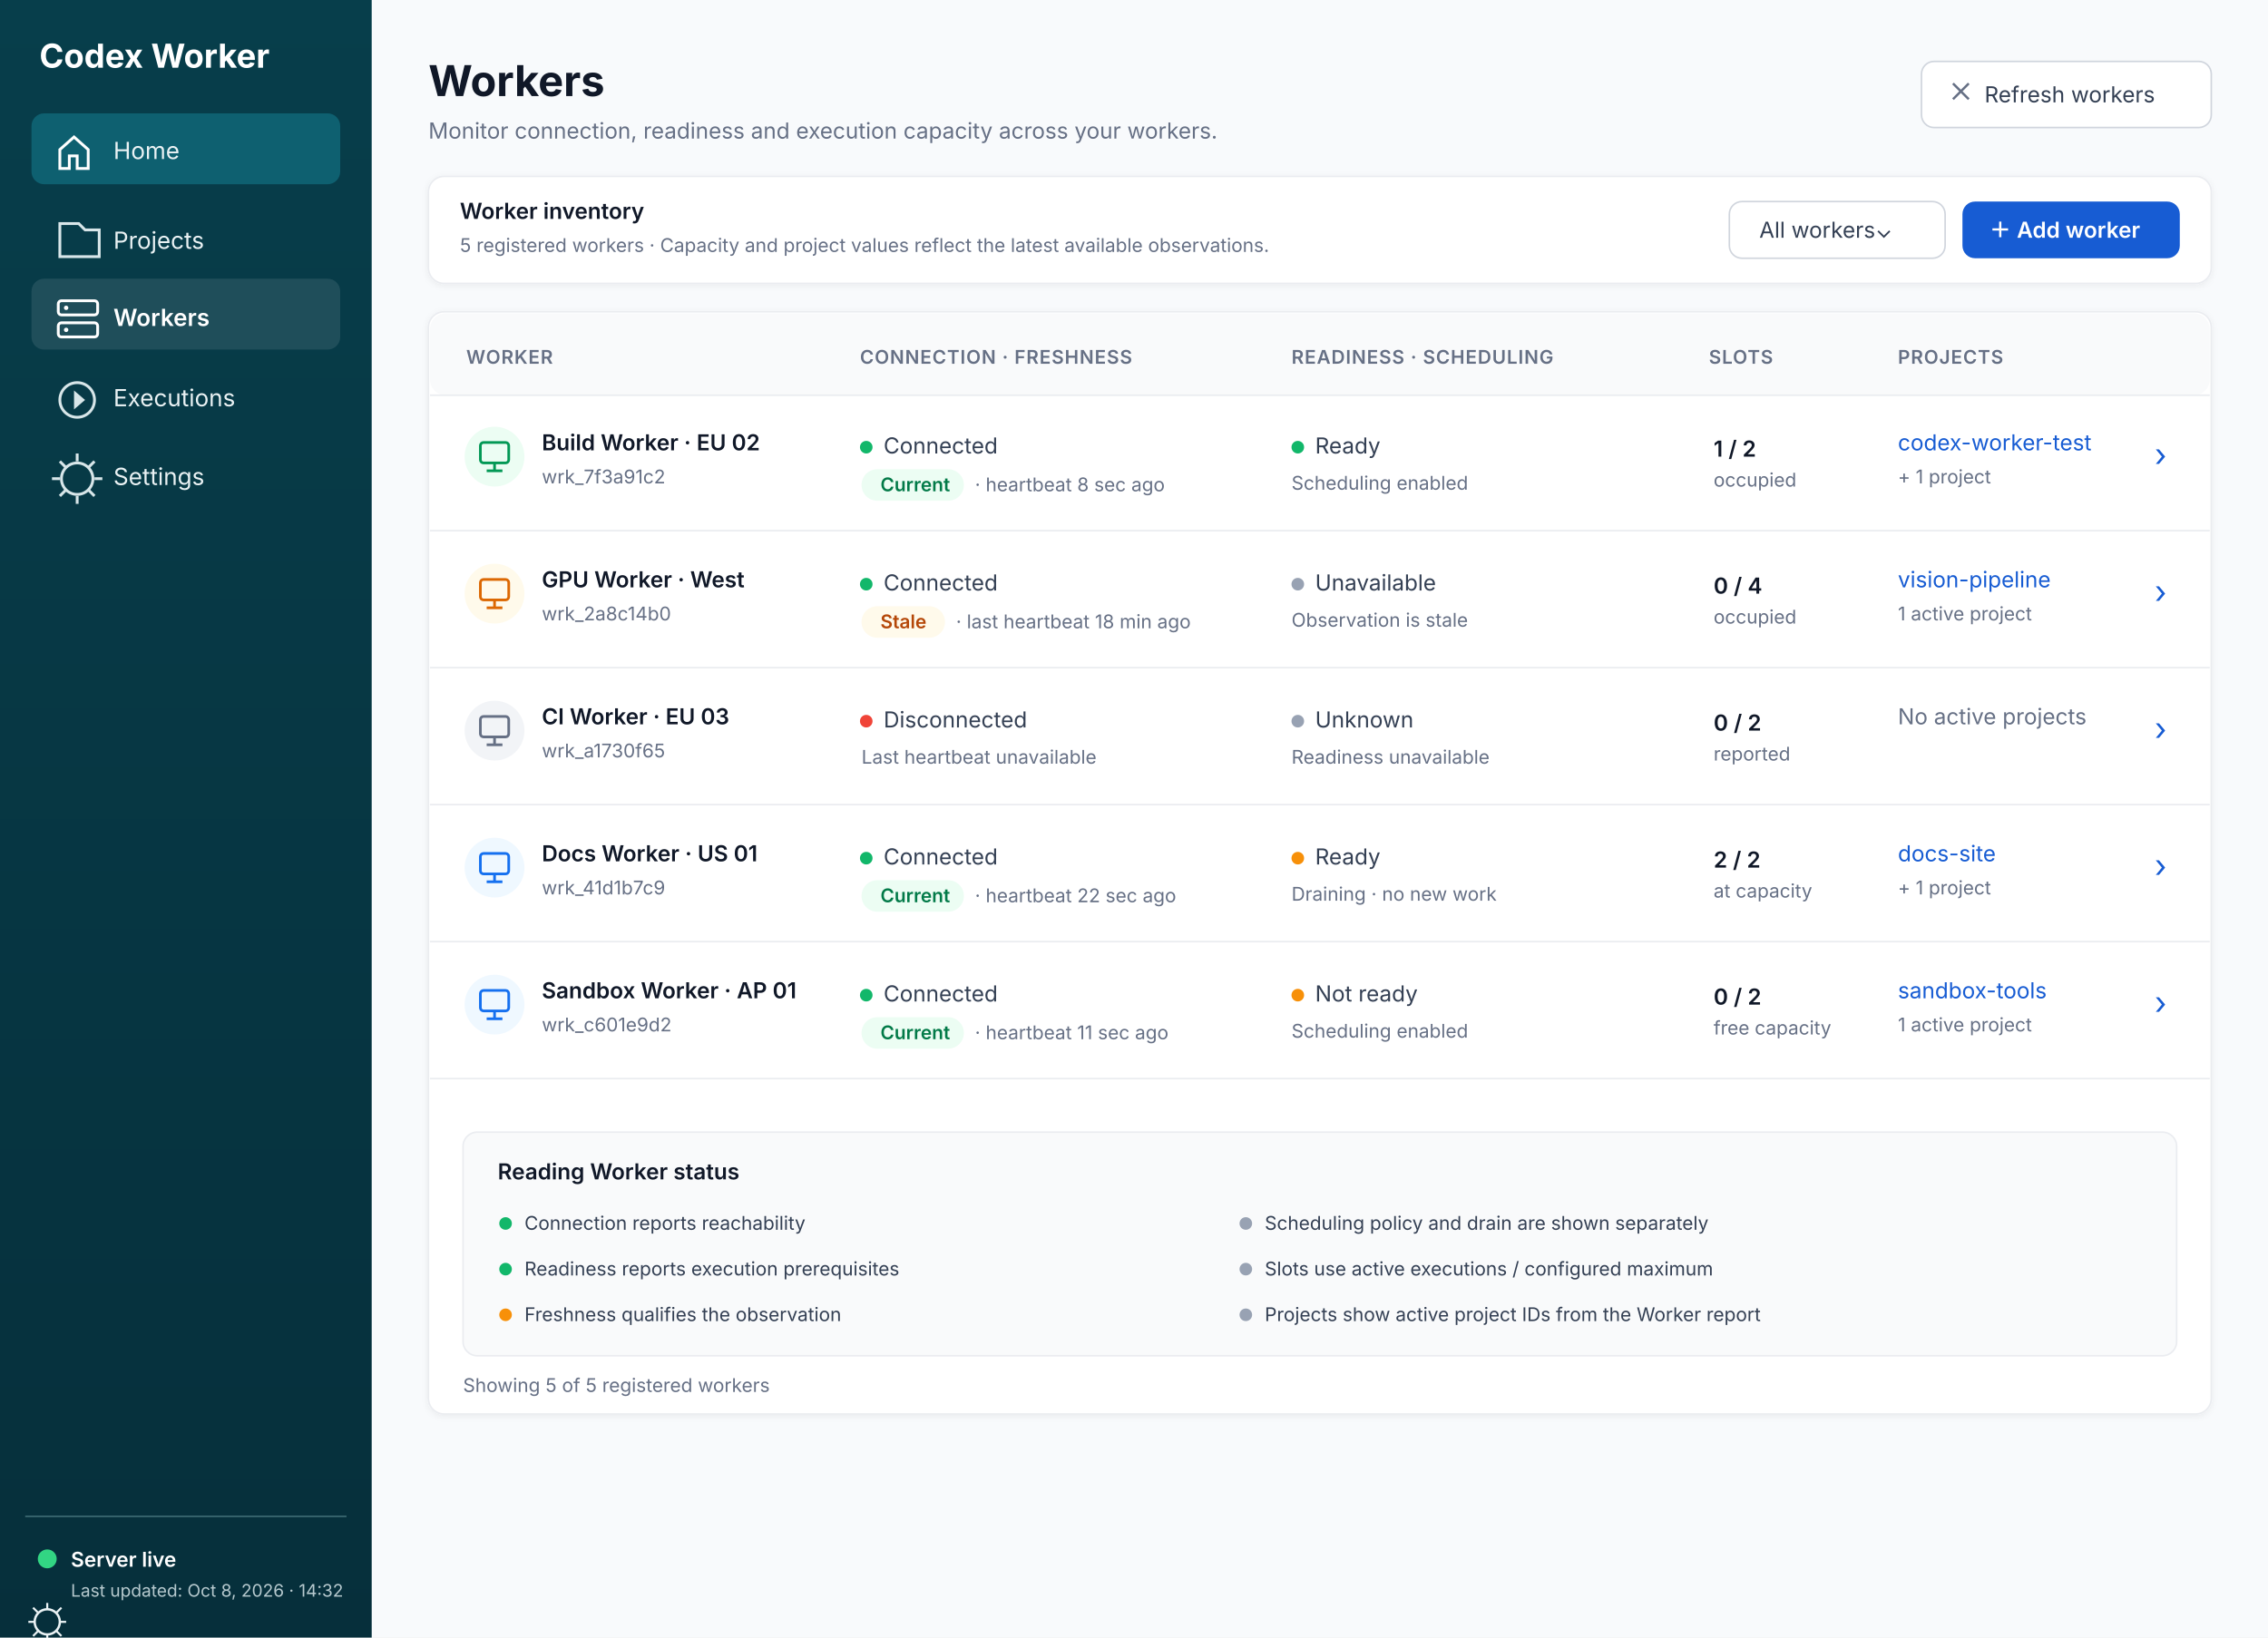
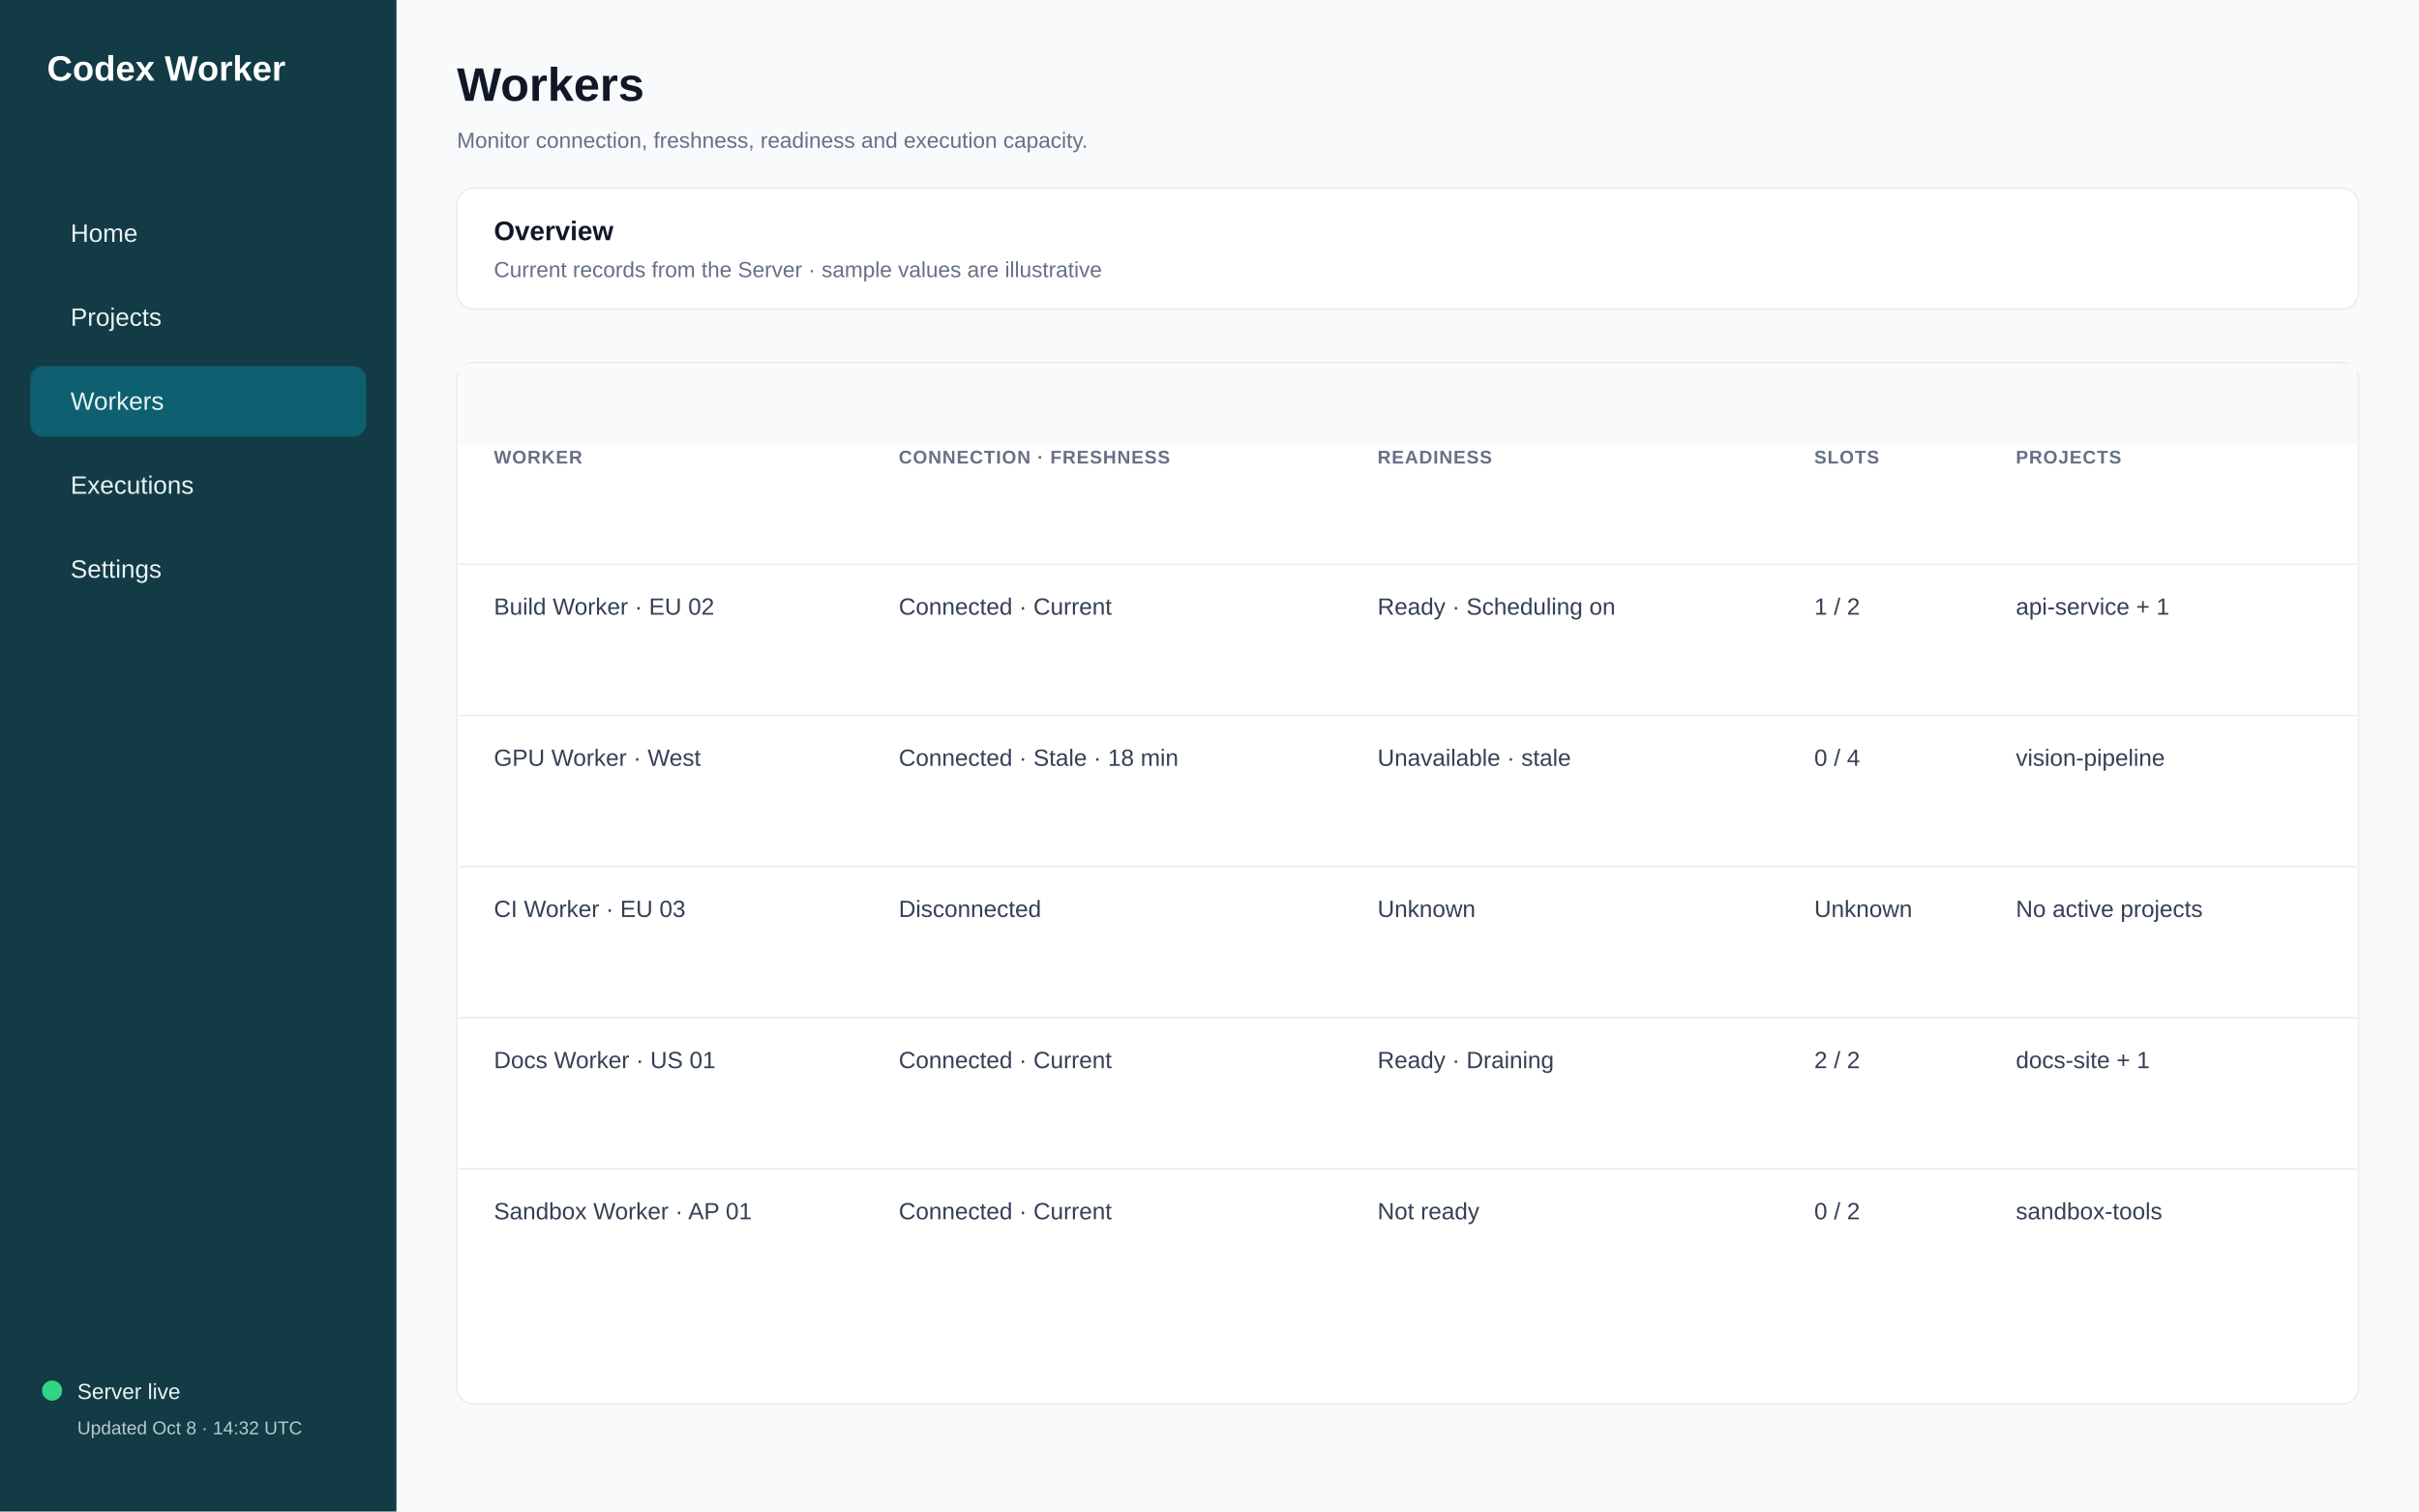
- <svg xmlns="http://www.w3.org/2000/svg" width="1440" height="1040" viewBox="0 0 1440 1040" role="img" aria-labelledby="title desc">
-   <defs>
-     <linearGradient id="sidebar" x2="0" y2="1">
-       <stop stop-color="#073e4b" />
-       <stop offset="1" stop-color="#062f3b" />
-     </linearGradient>
-     <filter id="shadow" x="-10%" y="-10%" width="120%" height="130%">
-       <feDropShadow dx="0" dy="1" stdDeviation="2" flood-color="#101828" flood-opacity=".06" />
-     </filter>
-     <style>
-  .ui{font-family:Inter,-apple-system,BlinkMacSystemFont,"Segoe UI",sans-serif}.primary{fill:#101828}.secondary{fill:#344054}.muted{fill:#667085}.link{fill:#175cd3}.white{fill:#fff}.head{font-size:27px;font-weight:650}.sub{font-size:14px}.label{font-size:12px;font-weight:600;letter-spacing:.04em}.body{font-size:14px}.small{font-size:12px}.bold{font-weight:600}.chip{font-size:12px;font-weight:600}.rule{stroke:#eaecf0}.card{fill:#fff;stroke:#eaecf0}.dotgood{fill:#12b76a}.dotwarn{fill:#f79009}.dotbad{fill:#f04438}.dotgray{fill:#98a2b3}
-  </style>
-   </defs>
-   <rect width="1440" height="1040" fill="#f8fafc" />
-   <rect width="236" height="1040" fill="url(#sidebar)" />
-   <text x="25" y="43" class="ui white" font-size="21" font-weight="700">Codex Worker</text>
-   <g class="ui" font-size="15" fill="#eaf2f4">
-     <g transform="translate(20 72)">
-       <rect width="196" height="45" rx="8" fill="#0e6070" />
-       <path d="M18 23l9-8 9 8v12h-7v-8h-5v8h-6z" fill="none" stroke="#fff" stroke-width="1.8" />
-       <text x="52" y="29">Home</text>
-     </g>
-     <g transform="translate(20 127)">
-       <path d="M18 15h12l4 4h9v17H18z" fill="none" stroke="#d8e6e9" stroke-width="1.8" />
-       <text x="52" y="31">Projects</text>
-     </g>
-     <g transform="translate(20 177)">
-       <rect x="17" y="14" width="25" height="9" rx="2" fill="none" stroke="#fff" stroke-width="1.8" />
-       <rect x="17" y="28" width="25" height="9" rx="2" fill="none" stroke="#fff" stroke-width="1.8" />
-       <circle cx="22" cy="18.5" r="1.4" fill="#fff" />
-       <circle cx="22" cy="32.5" r="1.4" fill="#fff" />
-       <rect width="196" height="45" rx="8" fill="#ffffff" opacity=".10" />
-       <text x="52" y="30" fill="#fff" font-weight="600">Workers</text>
-     </g>
-     <g transform="translate(20 227)">
-       <circle cx="29" cy="27" r="11" fill="none" stroke="#d8e6e9" stroke-width="1.8" />
-       <path d="M27 21l7 6-7 6z" fill="#d8e6e9" />
-       <text x="52" y="31">Executions</text>
-     </g>
-     <g transform="translate(20 277)">
-       <circle cx="29" cy="27" r="10" fill="none" stroke="#d8e6e9" stroke-width="1.8" />
-       <path d="M29 11v5m0 22v5m16-16h-5M18 27h-5m27-11-4 4M22 34l-4 4m22 0-4-4m-14-14-4-4" stroke="#d8e6e9" stroke-width="1.8" />
-       <text x="52" y="31">Settings</text>
-     </g>
-   </g>
-   <line x1="16" y1="963" x2="220" y2="963" stroke="#3b6971" />
-   <circle cx="30" cy="990" r="6" fill="#32d583" />
-   <text x="45" y="995" class="ui white" font-size="13" font-weight="600">Server live</text>
-   <text x="45" y="1014" class="ui" fill="#b6c9ce" font-size="11">Last updated: Oct 8, 2026 · 14:32</text>
-   <circle cx="30" cy="1030" r="8" fill="none" stroke="#eaf2f4" stroke-width="1.5" />
-   <path d="M30 1018v4m0 16v4m-12-12h4m16 0h4m-21-9 3 3m12 12 3 3m0-18-3 3m-12 12-3 3" stroke="#eaf2f4" stroke-width="1.3" />
-   <g class="ui">
-     <text x="272" y="61" class="primary head">Workers</text>
-     <text x="272" y="88" class="muted sub">Monitor connection, readiness and execution capacity across your workers.</text>
-     <rect x="1220" y="39" width="184" height="42" rx="8" fill="#fff" stroke="#d0d5dd" />
-     <path d="M1240 53l10 10m0-10-10 10" stroke="#667085" stroke-width="1.5" />
-     <text x="1260" y="65" class="secondary body">Refresh workers</text>
-     <rect x="272" y="112" width="1132" height="68" rx="10" class="card" filter="url(#shadow)" />
-     <text x="292" y="139" class="primary body bold">Worker inventory</text>
-     <text x="292" y="160" class="muted small">5 registered workers · Capacity and project values reflect the latest available observations.</text>
-     <rect x="1098" y="128" width="137" height="36" rx="8" fill="#fff" stroke="#d0d5dd" />
-     <text x="1117" y="151" class="secondary body">All workers⌄</text>
-     <rect x="1246" y="128" width="138" height="36" rx="8" fill="#175cd3" />
-     <text x="1263" y="151" class="white body bold">＋ Add worker</text>
-     <rect x="272" y="198" width="1132" height="700" rx="10" class="card" filter="url(#shadow)" />
-     <rect x="273" y="199" width="1130" height="52" rx="10" fill="#f9fafb" />
-     <text x="296" y="231" class="muted label">WORKER</text>
-     <text x="546" y="231" class="muted label">CONNECTION · FRESHNESS</text>
-     <text x="820" y="231" class="muted label">READINESS · SCHEDULING</text>
-     <text x="1085" y="231" class="muted label">SLOTS</text>
-     <text x="1205" y="231" class="muted label">PROJECTS</text>
-     <line x1="273" y1="251" x2="1403" y2="251" class="rule" />
-     <g transform="translate(0 0)">
-       <circle cx="314" cy="290" r="19" fill="#ecfdf3" />
-       <rect x="305" y="281" width="18" height="13" rx="2" fill="none" stroke="#039855" stroke-width="1.7" />
-       <path d="M314 294v5m-5 0h10" stroke="#039855" stroke-width="1.7" />
-       <text x="344" y="286" class="primary body bold">Build Worker · EU 02</text>
-       <text x="344" y="307" class="muted small">wrk_7f3a91c2</text>
-       <circle cx="550" cy="284" r="4" class="dotgood" />
-       <text x="561" y="288" class="secondary body">Connected</text>
-       <rect x="547" y="298" width="65" height="20" rx="10" fill="#ecfdf3" />
-       <text x="559" y="312" class="chip" fill="#027a48">Current</text>
-       <text x="619" y="312" class="muted small">· heartbeat 8 sec ago</text>
-       <circle cx="824" cy="284" r="4" class="dotgood" />
-       <text x="835" y="288" class="secondary body">Ready</text>
-       <text x="820" y="311" class="muted small">Scheduling enabled</text>
-       <text x="1088" y="290" class="primary body bold">1 / 2</text>
-       <text x="1088" y="309" class="muted small">occupied</text>
-       <text x="1205" y="286" class="link body">codex-worker-test</text>
-       <text x="1205" y="307" class="muted small">+ 1 project</text>
-       <text x="1368" y="296" class="link" font-size="20">›</text>
-     </g>
-     <line x1="273" y1="337" x2="1403" y2="337" class="rule" />
-     <circle cx="314" cy="377" r="19" fill="#fffaeb" />
-     <rect x="305" y="368" width="18" height="13" rx="2" fill="none" stroke="#dc6803" stroke-width="1.7" />
-     <path d="M314 381v5m-5 0h10" stroke="#dc6803" stroke-width="1.7" />
-     <text x="344" y="373" class="primary body bold">GPU Worker · West</text>
-     <text x="344" y="394" class="muted small">wrk_2a8c14b0</text>
-     <circle cx="550" cy="371" r="4" class="dotgood" />
-     <text x="561" y="375" class="secondary body">Connected</text>
-     <rect x="547" y="385" width="53" height="20" rx="10" fill="#fffaeb" />
-     <text x="559" y="399" class="chip" fill="#b54708">Stale</text>
-     <text x="607" y="399" class="muted small">· last heartbeat 18 min ago</text>
-     <circle cx="824" cy="371" r="4" class="dotgray" />
-     <text x="835" y="375" class="secondary body">Unavailable</text>
-     <text x="820" y="398" class="muted small">Observation is stale</text>
-     <text x="1088" y="377" class="primary body bold">0 / 4</text>
-     <text x="1088" y="396" class="muted small">occupied</text>
-     <text x="1205" y="373" class="link body">vision-pipeline</text>
-     <text x="1205" y="394" class="muted small">1 active project</text>
-     <text x="1368" y="383" class="link" font-size="20">›</text>
-     <line x1="273" y1="424" x2="1403" y2="424" class="rule" />
-     <circle cx="314" cy="464" r="19" fill="#f2f4f7" />
-     <rect x="305" y="455" width="18" height="13" rx="2" fill="none" stroke="#667085" stroke-width="1.7" />
-     <path d="M314 468v5m-5 0h10" stroke="#667085" stroke-width="1.7" />
-     <text x="344" y="460" class="primary body bold">CI Worker · EU 03</text>
-     <text x="344" y="481" class="muted small">wrk_a1730f65</text>
-     <circle cx="550" cy="458" r="4" class="dotbad" />
-     <text x="561" y="462" class="secondary body">Disconnected</text>
-     <text x="547" y="485" class="muted small">Last heartbeat unavailable</text>
-     <circle cx="824" cy="458" r="4" class="dotgray" />
-     <text x="835" y="462" class="secondary body">Unknown</text>
-     <text x="820" y="485" class="muted small">Readiness unavailable</text>
-     <text x="1088" y="464" class="primary body bold">0 / 2</text>
-     <text x="1088" y="483" class="muted small">reported</text>
-     <text x="1205" y="460" class="muted body">No active projects</text>
-     <text x="1368" y="470" class="link" font-size="20">›</text>
-     <line x1="273" y1="511" x2="1403" y2="511" class="rule" />
-     <circle cx="314" cy="551" r="19" fill="#eff8ff" />
-     <rect x="305" y="542" width="18" height="13" rx="2" fill="none" stroke="#1570ef" stroke-width="1.7" />
-     <path d="M314 555v5m-5 0h10" stroke="#1570ef" stroke-width="1.7" />
-     <text x="344" y="547" class="primary body bold">Docs Worker · US 01</text>
-     <text x="344" y="568" class="muted small">wrk_41d1b7c9</text>
-     <circle cx="550" cy="545" r="4" class="dotgood" />
-     <text x="561" y="549" class="secondary body">Connected</text>
-     <rect x="547" y="559" width="65" height="20" rx="10" fill="#ecfdf3" />
-     <text x="559" y="573" class="chip" fill="#027a48">Current</text>
-     <text x="619" y="573" class="muted small">· heartbeat 22 sec ago</text>
-     <circle cx="824" cy="545" r="4" class="dotwarn" />
-     <text x="835" y="549" class="secondary body">Ready</text>
-     <text x="820" y="572" class="muted small">Draining · no new work</text>
-     <text x="1088" y="551" class="primary body bold">2 / 2</text>
-     <text x="1088" y="570" class="muted small">at capacity</text>
-     <text x="1205" y="547" class="link body">docs-site</text>
-     <text x="1205" y="568" class="muted small">+ 1 project</text>
-     <text x="1368" y="557" class="link" font-size="20">›</text>
-     <line x1="273" y1="598" x2="1403" y2="598" class="rule" />
-     <circle cx="314" cy="638" r="19" fill="#eff8ff" />
-     <rect x="305" y="629" width="18" height="13" rx="2" fill="none" stroke="#1570ef" stroke-width="1.7" />
-     <path d="M314 642v5m-5 0h10" stroke="#1570ef" stroke-width="1.7" />
-     <text x="344" y="634" class="primary body bold">Sandbox Worker · AP 01</text>
-     <text x="344" y="655" class="muted small">wrk_c601e9d2</text>
-     <circle cx="550" cy="632" r="4" class="dotgood" />
-     <text x="561" y="636" class="secondary body">Connected</text>
-     <rect x="547" y="646" width="65" height="20" rx="10" fill="#ecfdf3" />
-     <text x="559" y="660" class="chip" fill="#027a48">Current</text>
-     <text x="619" y="660" class="muted small">· heartbeat 11 sec ago</text>
-     <circle cx="824" cy="632" r="4" class="dotwarn" />
-     <text x="835" y="636" class="secondary body">Not ready</text>
-     <text x="820" y="659" class="muted small">Scheduling enabled</text>
-     <text x="1088" y="638" class="primary body bold">0 / 2</text>
-     <text x="1088" y="657" class="muted small">free capacity</text>
-     <text x="1205" y="634" class="link body">sandbox-tools</text>
-     <text x="1205" y="655" class="muted small">1 active project</text>
-     <text x="1368" y="644" class="link" font-size="20">›</text>
-     <line x1="273" y1="685" x2="1403" y2="685" class="rule" />
-     <rect x="294" y="719" width="1088" height="142" rx="9" fill="#f9fafb" stroke="#eaecf0" />
-     <text x="316" y="749" class="primary body bold">Reading Worker status</text>
-     <circle cx="321" cy="777" r="4" class="dotgood" />
-     <text x="333" y="781" class="secondary small">Connection reports reachability</text>
-     <circle cx="321" cy="806" r="4" class="dotgood" />
-     <text x="333" y="810" class="secondary small">Readiness reports execution prerequisites</text>
-     <circle cx="321" cy="835" r="4" class="dotwarn" />
-     <text x="333" y="839" class="secondary small">Freshness qualifies the observation</text>
-     <circle cx="791" cy="777" r="4" class="dotgray" />
-     <text x="803" y="781" class="secondary small">Scheduling policy and drain are shown separately</text>
-     <circle cx="791" cy="806" r="4" class="dotgray" />
-     <text x="803" y="810" class="secondary small">Slots use active executions / configured maximum</text>
-     <circle cx="791" cy="835" r="4" class="dotgray" />
-     <text x="803" y="839" class="secondary small">Projects show active project IDs from the Worker report</text>
-     <text x="294" y="884" class="muted small">Showing 5 of 5 registered workers</text>
-   </g>
+ <svg xmlns="http://www.w3.org/2000/svg" width="1440" height="900" viewBox="0 0 1440 900" role="img" aria-labelledby="title desc">
+   <rect width="1440" height="900" fill="#f8fafc" />
+   <rect width="236" height="900" fill="#123b45" />
+   <text x="28" y="48" fill="#fff" font-family="Arial,sans-serif" font-size="21" font-weight="700">Codex Worker</text>
+   <rect x="18" y="218" width="200" height="42" rx="8" fill="#0e6070" />
+   <text x="42" y="144" font-family="Arial,sans-serif" font-size="15px" fill="#eaf2f4">Home</text>
+   <text x="42" y="194" font-family="Arial,sans-serif" font-size="15px" fill="#eaf2f4">Projects</text>
+   <text x="42" y="244" font-family="Arial,sans-serif" font-size="15px" fill="#eaf2f4">Workers</text>
+   <text x="42" y="294" font-family="Arial,sans-serif" font-size="15px" fill="#eaf2f4">Executions</text>
+   <text x="42" y="344" font-family="Arial,sans-serif" font-size="15px" fill="#eaf2f4">Settings</text>
+   <circle cx="31" cy="828" r="6" fill="#32d583" />
+   <text x="46" y="833" font-family="Arial,sans-serif" fill="#eaf2f4" font-size="13">Server live</text>
+   <text x="46" y="854" fill="#b6c9ce" font-family="Arial,sans-serif" font-size="11">Updated Oct 8 · 14:32 UTC</text>
+   <text x="272" y="60" font-family="Arial,sans-serif" font-size="28px" font-weight="700" fill="#101828">Workers</text>
+   <text x="272" y="88" font-family="Arial,sans-serif" font-size="13px" fill="#667085">Monitor connection, freshness, readiness and execution capacity.</text>
+   <rect x="272" y="112" width="1132" height="72" rx="10" fill="#fff" stroke="#eaecf0" />
+   <text x="294" y="143" font-family="Arial,sans-serif" font-size="16px" font-weight="700" fill="#101828">Overview</text>
+   <text x="294" y="165" font-family="Arial,sans-serif" font-size="13px" fill="#667085">Current records from the Server · sample values are illustrative</text>
+   <rect x="272" y="216" width="1132" height="620" rx="10" fill="#fff" stroke="#eaecf0" />
+   <rect x="273" y="217" width="1130" height="48" fill="#f9fafb" />
+   <text x="294" y="276" font-family="Arial,sans-serif" font-size="11px" font-weight="700" letter-spacing=".5px" fill="#667085">WORKER</text>
+   <text x="535" y="276" font-family="Arial,sans-serif" font-size="11px" font-weight="700" letter-spacing=".5px" fill="#667085">CONNECTION · FRESHNESS</text>
+   <text x="820" y="276" font-family="Arial,sans-serif" font-size="11px" font-weight="700" letter-spacing=".5px" fill="#667085">READINESS</text>
+   <text x="1080" y="276" font-family="Arial,sans-serif" font-size="11px" font-weight="700" letter-spacing=".5px" fill="#667085">SLOTS</text>
+   <text x="1200" y="276" font-family="Arial,sans-serif" font-size="11px" font-weight="700" letter-spacing=".5px" fill="#667085">PROJECTS</text>
+   <line x1="273" y1="336" x2="1403" y2="336" stroke="#eaecf0" />
+   <text x="294" y="366" font-family="Arial,sans-serif" font-size="14px" fill="#344054">Build Worker · EU 02</text>
+   <text x="535" y="366" font-family="Arial,sans-serif" font-size="14px" fill="#344054">Connected · Current</text>
+   <text x="820" y="366" font-family="Arial,sans-serif" font-size="14px" fill="#344054">Ready · Scheduling on</text>
+   <text x="1080" y="366" font-family="Arial,sans-serif" font-size="14px" fill="#344054">1 / 2</text>
+   <text x="1200" y="366" font-family="Arial,sans-serif" font-size="14px" fill="#344054">api-service + 1</text>
+   <line x1="273" y1="426" x2="1403" y2="426" stroke="#eaecf0" />
+   <text x="294" y="456" font-family="Arial,sans-serif" font-size="14px" fill="#344054">GPU Worker · West</text>
+   <text x="535" y="456" font-family="Arial,sans-serif" font-size="14px" fill="#344054">Connected · Stale · 18 min</text>
+   <text x="820" y="456" font-family="Arial,sans-serif" font-size="14px" fill="#344054">Unavailable · stale</text>
+   <text x="1080" y="456" font-family="Arial,sans-serif" font-size="14px" fill="#344054">0 / 4</text>
+   <text x="1200" y="456" font-family="Arial,sans-serif" font-size="14px" fill="#344054">vision-pipeline</text>
+   <line x1="273" y1="516" x2="1403" y2="516" stroke="#eaecf0" />
+   <text x="294" y="546" font-family="Arial,sans-serif" font-size="14px" fill="#344054">CI Worker · EU 03</text>
+   <text x="535" y="546" font-family="Arial,sans-serif" font-size="14px" fill="#344054">Disconnected</text>
+   <text x="820" y="546" font-family="Arial,sans-serif" font-size="14px" fill="#344054">Unknown</text>
+   <text x="1080" y="546" font-family="Arial,sans-serif" font-size="14px" fill="#344054">Unknown</text>
+   <text x="1200" y="546" font-family="Arial,sans-serif" font-size="14px" fill="#344054">No active projects</text>
+   <line x1="273" y1="606" x2="1403" y2="606" stroke="#eaecf0" />
+   <text x="294" y="636" font-family="Arial,sans-serif" font-size="14px" fill="#344054">Docs Worker · US 01</text>
+   <text x="535" y="636" font-family="Arial,sans-serif" font-size="14px" fill="#344054">Connected · Current</text>
+   <text x="820" y="636" font-family="Arial,sans-serif" font-size="14px" fill="#344054">Ready · Draining</text>
+   <text x="1080" y="636" font-family="Arial,sans-serif" font-size="14px" fill="#344054">2 / 2</text>
+   <text x="1200" y="636" font-family="Arial,sans-serif" font-size="14px" fill="#344054">docs-site + 1</text>
+   <line x1="273" y1="696" x2="1403" y2="696" stroke="#eaecf0" />
+   <text x="294" y="726" font-family="Arial,sans-serif" font-size="14px" fill="#344054">Sandbox Worker · AP 01</text>
+   <text x="535" y="726" font-family="Arial,sans-serif" font-size="14px" fill="#344054">Connected · Current</text>
+   <text x="820" y="726" font-family="Arial,sans-serif" font-size="14px" fill="#344054">Not ready</text>
+   <text x="1080" y="726" font-family="Arial,sans-serif" font-size="14px" fill="#344054">0 / 2</text>
+   <text x="1200" y="726" font-family="Arial,sans-serif" font-size="14px" fill="#344054">sandbox-tools</text>
</svg>
